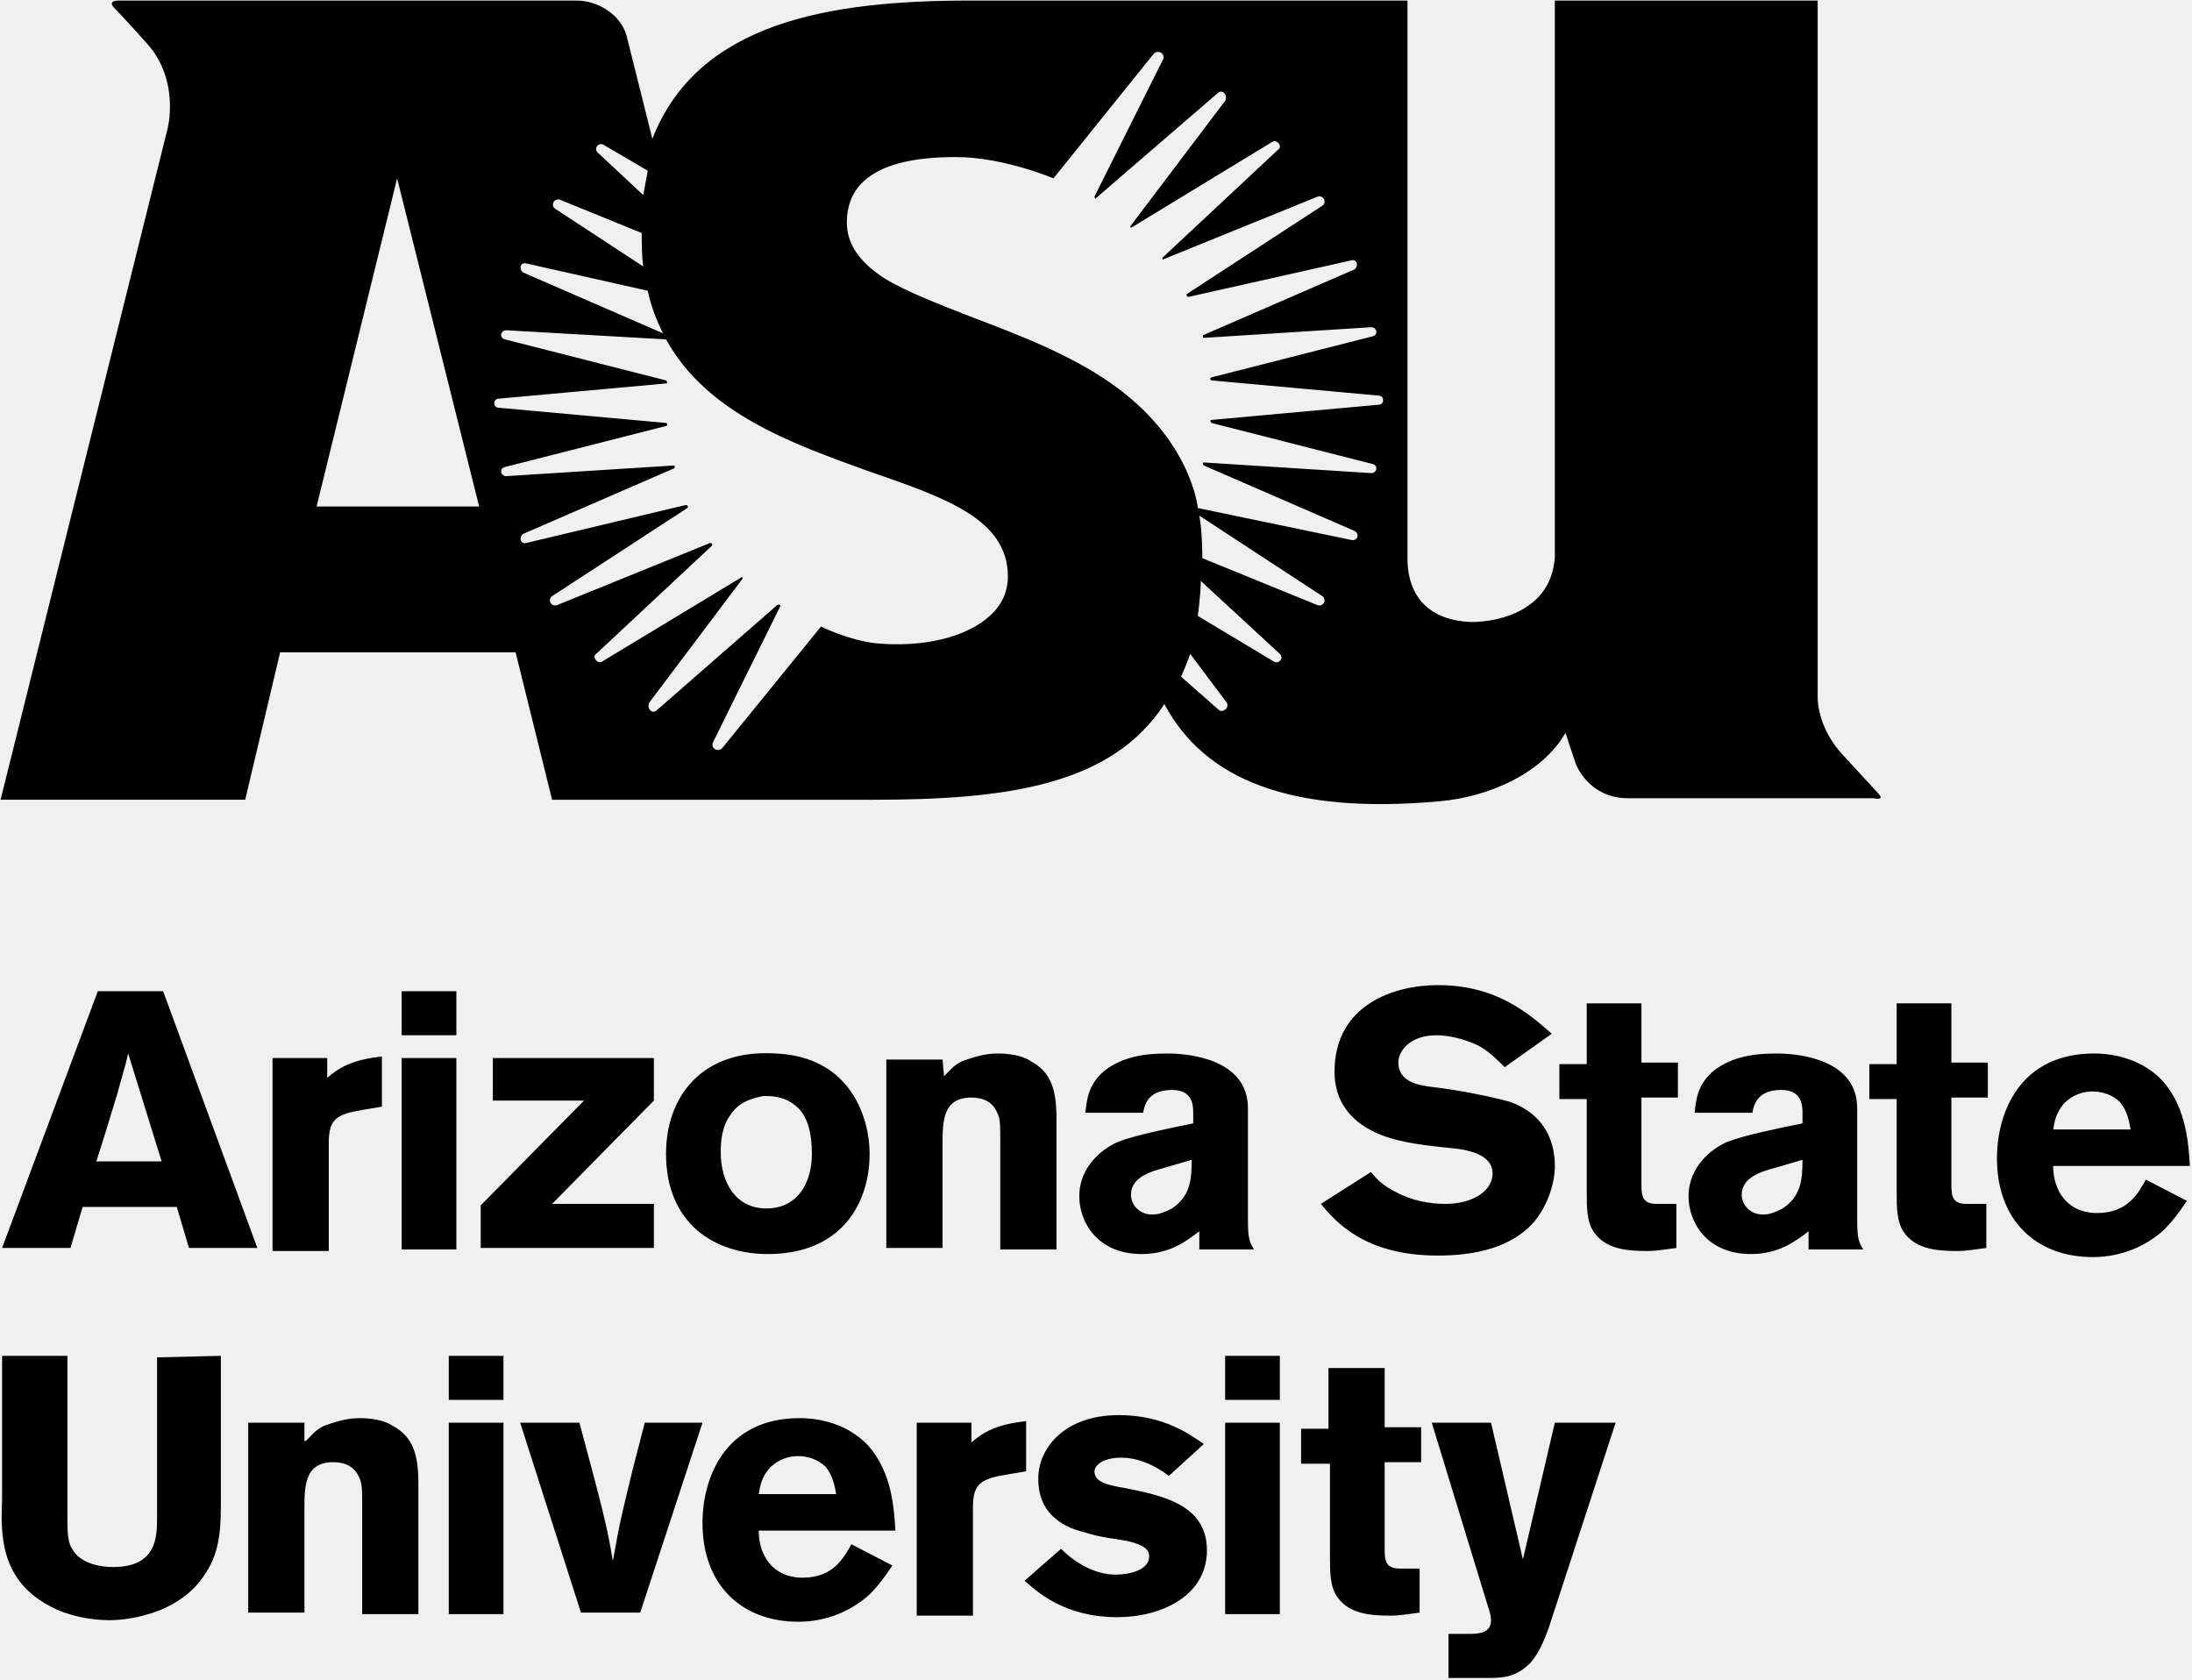
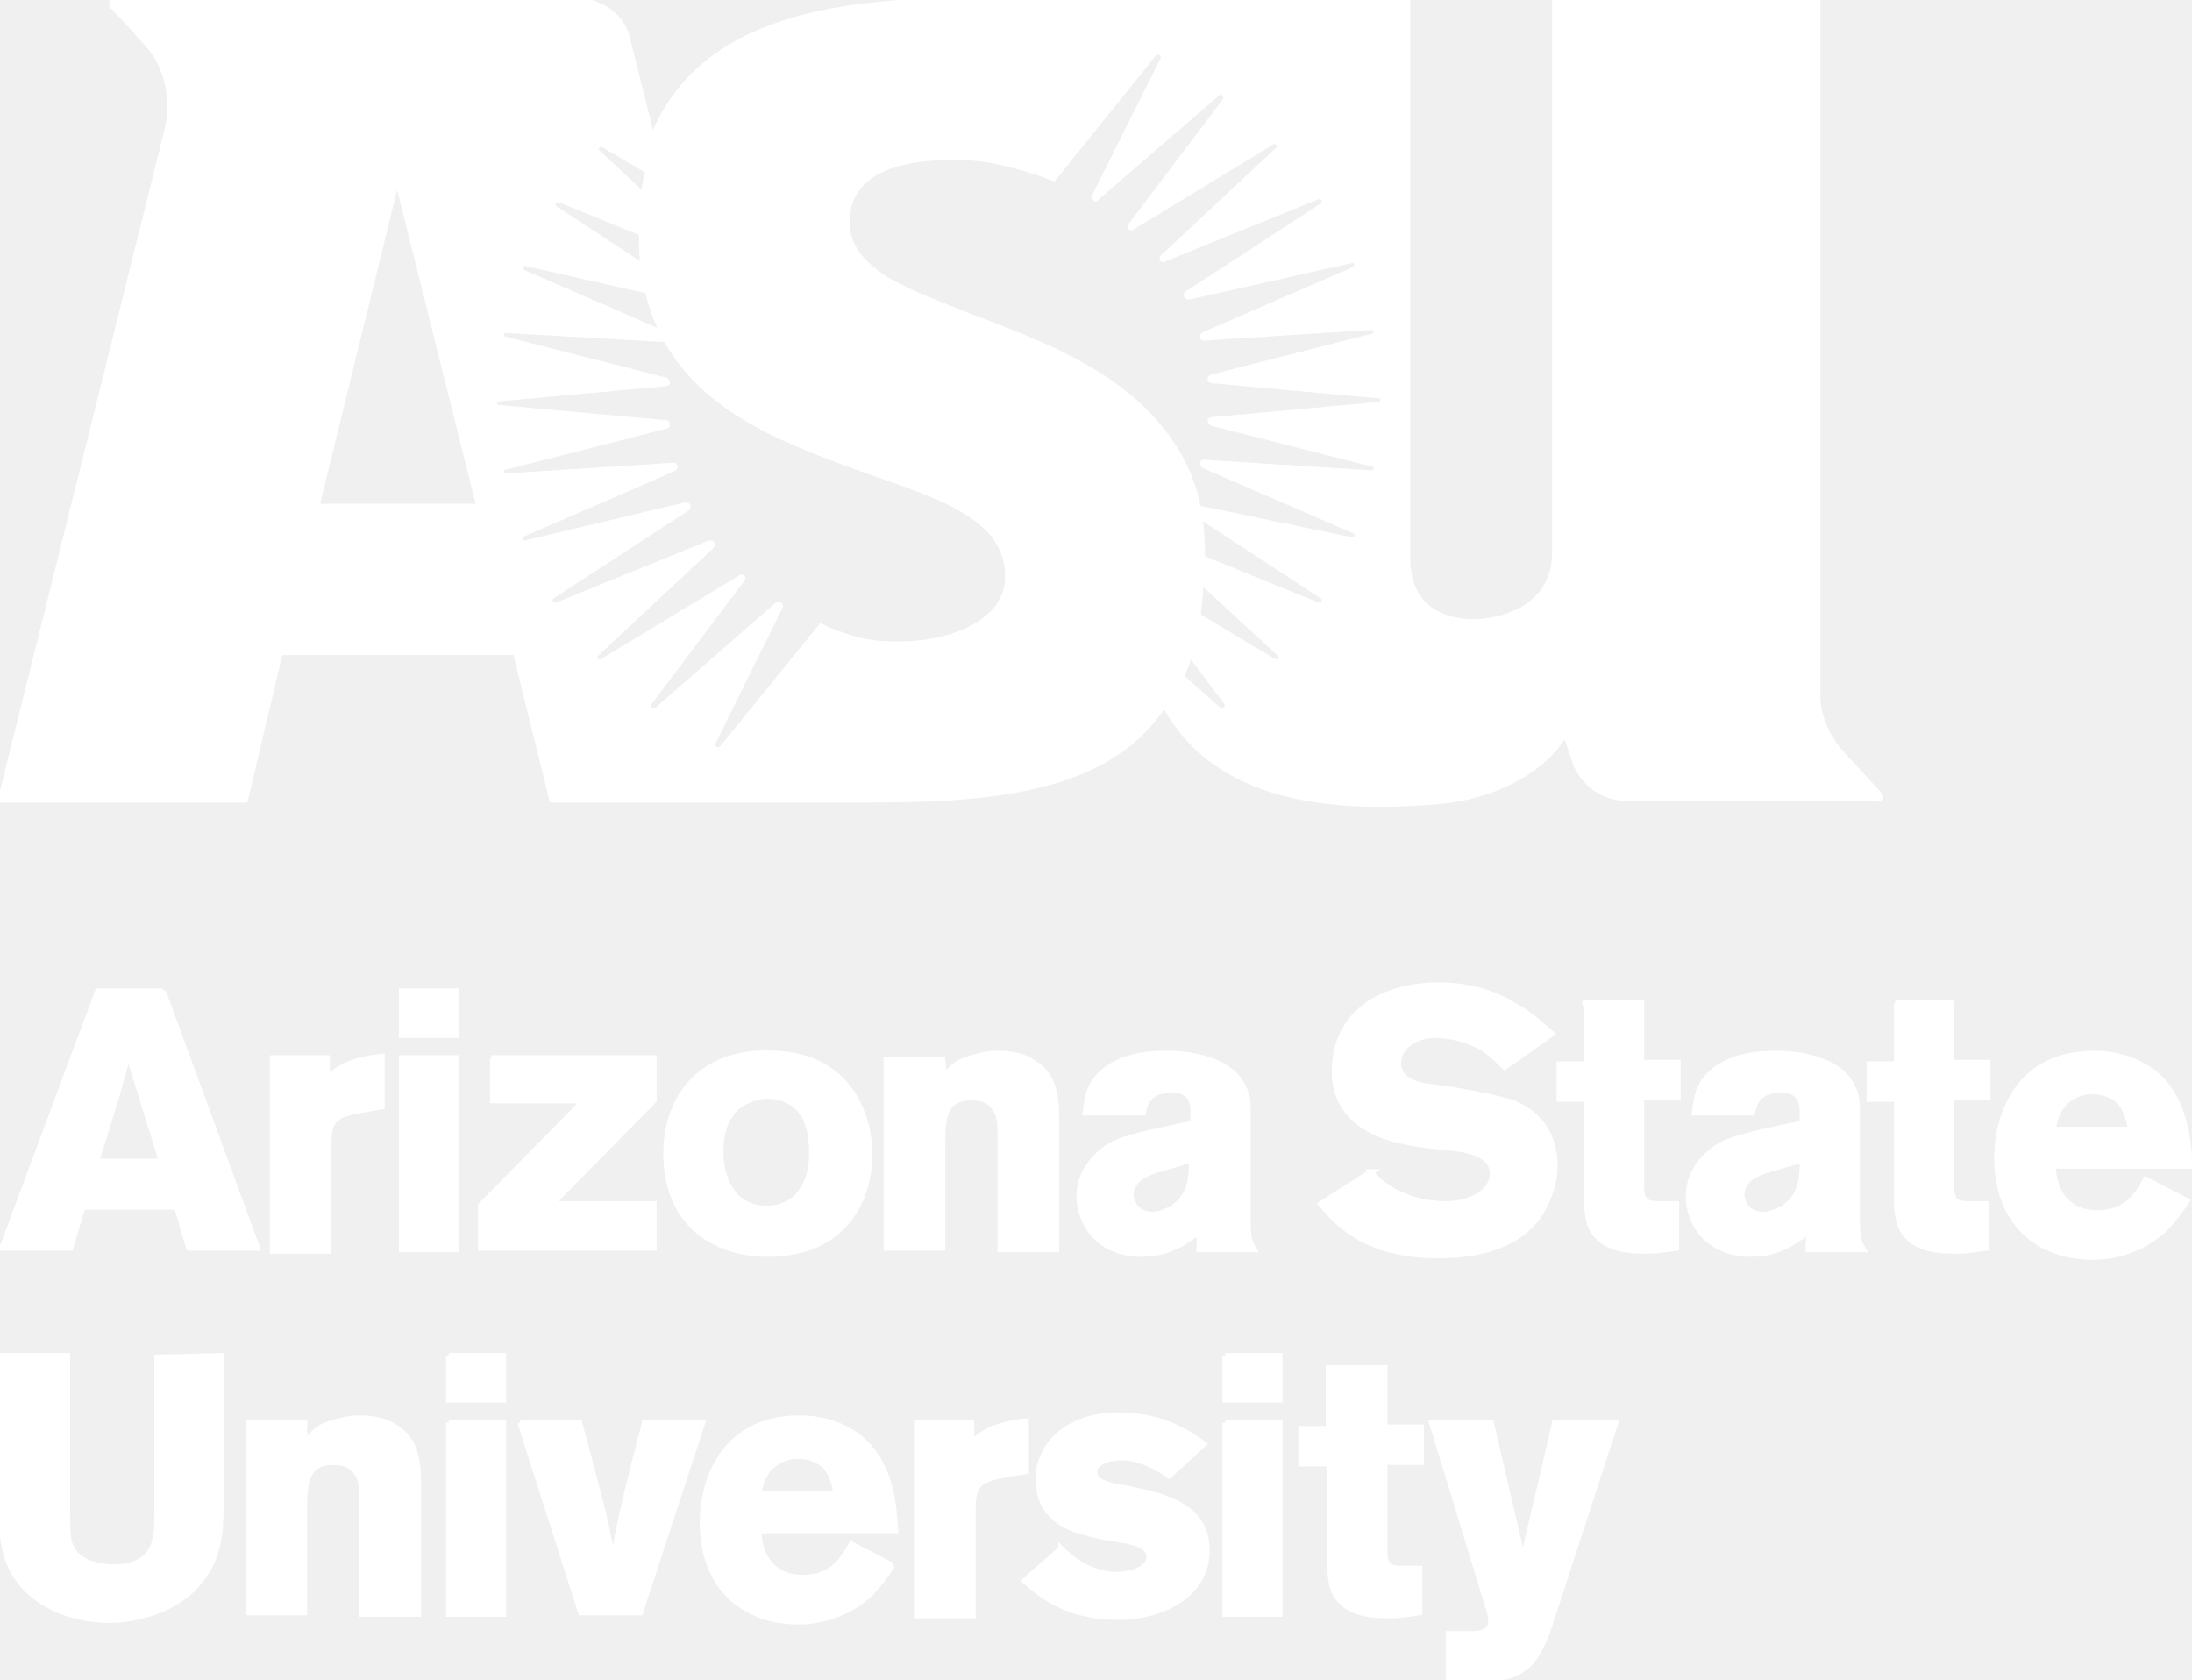
- <svg xmlns="http://www.w3.org/2000/svg" width="398" height="305" viewBox="0 0 398 305">
+ <svg xmlns="http://www.w3.org/2000/svg" width="398" height="305" viewBox="0 0 398 305" style="stroke:white; fill:white">
  <g transform="translate(-1 -1)">
    <g transform="translate(0 179.31)">
      <path d="M30.62 1.655l17.104 46.62H35.31l-2.207-7.447H16l-2.207 7.448H1.38l17.38-46.62H30.62zm-6.344 11.31c-.552 2.483-1.38 4.966-1.931 7.173-1.104 3.586-2.759 9.103-3.862 12.414h11.862l-6.07-19.586zm36.138 4.414c2.207-1.93 4.69-3.31 9.93-3.862v9.104l-3.31.551c-4.965.828-6.344 1.656-6.344 6.07v19.586H50.483V13.793h9.93v3.586zM73.93 1.655h9.931v8h-9.931v-8zm0 12.138h9.931v34.759h-9.931V13.793z" />
      <path d="M90.207 13.793L119.724 13.793 119.724 21.517 101.241 40.276 119.724 40.276 119.724 48.276 88.276 48.276 88.276 40.552 107.034 21.517 90.483 21.517 90.483 13.793z" />
      <path d="M158.897 31.172c0 8.828-4.966 18.207-18.483 18.207-9.655 0-18.483-5.517-18.483-18.207 0-10.482 6.62-19.034 19.862-18.206 13.793.551 17.104 11.862 17.104 18.206zm-25.38-6.896c-1.38 1.93-1.655 4.414-1.655 6.62 0 5.518 2.759 10.207 8.276 10.207 5.517 0 8.276-4.413 8.276-9.93 0-3.863-.828-6.897-2.759-8.552-2.207-1.931-4.414-1.931-6.069-1.931-2.758.551-4.69 1.379-6.069 3.586zm38.897-7.173c1.103-1.103 1.655-1.93 3.31-2.758 1.655-.552 3.862-1.38 6.345-1.38 1.931 0 4.414.276 6.069 1.38 3.586 1.93 4.69 4.965 4.69 10.483v23.724H182.62V28.966c0-3.035 0-4.138-.552-5.242-.828-1.93-2.483-2.758-4.69-2.758-5.241 0-5.241 4.413-5.241 8.551v18.759H161.93V14.069h10.207l.276 3.034zm25.655 6.621c.276-2.483.552-5.241 3.586-7.724 3.31-2.483 7.173-3.034 11.31-3.034 4.138 0 14.621 1.103 14.621 9.93v20.138c0 3.587.276 4.138 1.104 5.518h-9.931v-3.31c-2.483 1.93-5.518 4.137-10.483 4.137-8 0-11.31-5.793-11.31-10.482 0-5.518 4.413-8.828 7.172-9.931 2.759-1.104 9.38-2.483 13.517-3.31v-1.932c0-1.655-.276-4.138-3.862-4.138-4.414 0-4.965 2.759-5.241 4.138h-10.483zm12.69 10.483c-1.656.552-4.414 1.655-4.414 4.414 0 1.655 1.38 3.586 3.862 3.586 1.38 0 2.483-.552 3.586-1.104 3.31-2.206 3.586-5.24 3.586-8.827l-6.62 1.93zm39.172.276c1.103 1.38 2.207 2.483 4.414 3.586 3.034 1.655 6.345 2.207 9.103 2.207 4.69 0 8.552-2.207 8.552-5.517 0-3.587-4.69-4.414-8.276-4.69-2.483-.276-5.241-.552-7.724-1.103-2.759-.552-12.69-2.76-12.69-12.69C243.31 4.138 254.07.552 262.07.552c10.759 0 16.552 5.241 20.69 8.827l-8.552 6.07c-1.38-1.38-2.759-2.76-4.69-3.863-1.655-.827-4.69-1.93-7.724-1.93-4.69 0-6.896 2.758-6.896 4.965 0 3.586 3.862 4.138 6.069 4.413 4.965.552 11.586 1.932 14.344 2.76 5.242 1.93 8 6.068 8 11.585 0 3.31-1.379 7.173-3.586 9.931-4.138 4.966-11.034 6.345-17.655 6.345-13.241 0-18.483-6.069-21.241-9.38l9.103-5.792zm38.897-30.62h10.206V14.62h6.621v6.345h-6.62v15.448c0 2.207 0 3.862 2.758 3.862h3.586v8c-2.207.276-3.586.552-5.241.552-3.586 0-7.448-.276-9.655-3.31-1.38-1.932-1.38-4.415-1.38-7.725V21.241h-4.965v-6.344h4.965V3.862h-.275zm19.862 19.861c.276-2.483.551-5.241 3.586-7.724 3.31-2.483 7.172-3.034 11.31-3.034 4.138 0 14.62 1.103 14.62 9.93v20.138c0 3.587.277 4.138 1.104 5.518h-9.93v-3.31c-2.483 1.93-5.518 4.137-10.483 4.137-8 0-11.31-5.793-11.31-10.482 0-5.518 4.413-8.828 7.172-9.931 2.758-1.104 9.379-2.483 13.517-3.31v-1.932c0-1.655-.276-4.138-3.862-4.138-4.414 0-4.966 2.759-5.242 4.138H308.69zm12.965 10.483c-1.655.552-4.414 1.655-4.414 4.414 0 1.655 1.38 3.586 3.862 3.586 1.38 0 2.483-.552 3.587-1.104 3.31-2.206 3.586-5.24 3.586-8.827l-6.62 1.93zm23.448-30.345h10.207v10.759h6.621v6.345h-6.62v15.448c0 2.207 0 3.862 2.758 3.862h3.586v8c-2.207.276-3.586.552-5.241.552-3.586 0-7.448-.276-9.655-3.31-1.38-1.932-1.38-4.415-1.38-7.725V21.241h-4.965v-6.344h4.965V3.862h-.276zm52.966 35.862c-1.103 1.655-2.483 3.586-4.138 5.242-3.034 2.758-7.448 4.965-12.965 4.965-10.207 0-17.38-6.62-17.38-17.931 0-8.276 4.138-19.034 17.655-19.034 1.931 0 8 .275 12.414 4.965 4.414 4.966 4.69 11.586 4.966 15.448h-24.828c0 4.414 2.483 8.552 8 8.552 5.517 0 7.448-3.586 8.828-6.069l7.448 3.862zM387.862 26.76c-.276-1.38-.552-3.31-1.931-4.966-1.38-1.38-3.31-1.93-4.965-1.93-2.483 0-4.138 1.103-5.242 2.206-1.38 1.655-1.655 3.034-1.93 4.69h14.068z" />
      <g>
        <path d="M41.103 67.862V94.07c0 4.414 0 9.103-2.758 13.241-4.966 8-15.448 8.552-17.38 8.552-3.586 0-7.724-.828-10.758-2.483-9.104-4.69-9.104-12.965-8.828-19.31V67.862h11.862v29.241c0 2.483 0 4.414.828 5.794 1.38 2.482 4.69 3.31 7.448 3.31 8 0 8-5.517 8-9.104V68.138l11.586-.276zM56.552 83.31c1.103-1.103 1.655-1.93 3.31-2.758 1.655-.552 3.862-1.38 6.345-1.38 1.93 0 4.414.276 6.069 1.38 3.586 1.93 4.69 4.965 4.69 10.482v23.725H66.759V95.172c0-3.034 0-4.138-.552-5.241-.828-1.931-2.483-2.759-4.69-2.759-5.241 0-5.241 4.414-5.241 8.552v18.759H46.069V80h10.207v3.31h.276zm25.93-15.448h9.932v8h-9.931v-8zm0 12.138h9.932v34.759h-9.931V80zm12.966 0h10.759c4.138 15.448 4.965 18.483 6.069 25.103 1.38-7.724 1.655-8.551 3.586-16.551L118.07 80h10.483l-11.31 34.483h-10.76L95.449 80zm67.586 25.931c-1.103 1.655-2.482 3.586-4.137 5.241-3.035 2.759-7.449 4.966-12.966 4.966-10.207 0-17.38-6.62-17.38-17.931 0-8.276 4.139-19.035 17.656-19.035 1.93 0 8 .276 12.414 4.966 4.413 4.965 4.69 11.586 4.965 15.448H138.76c0 4.414 2.482 8.552 8 8.552 5.517 0 7.448-3.586 8.827-6.069l7.448 3.862zm-10.206-12.965c-.276-1.38-.552-3.31-1.931-4.966-1.38-1.38-3.31-1.931-4.966-1.931-2.483 0-4.138 1.103-5.241 2.207-1.38 1.655-1.656 3.034-1.931 4.69h14.069zm24.551-9.38c2.207-1.93 4.69-3.31 9.931-3.862v9.104l-3.31.551c-4.966.828-6.345 1.655-6.345 6.07v19.585h-10.207V80h9.931v3.586zm16.276 19.31c2.759 2.76 6.345 4.69 9.931 4.69 2.483 0 6.07-.827 6.07-3.31 0-1.104-.828-1.655-1.38-1.931-1.655-.828-3.862-1.104-5.793-1.38-1.655-.275-3.035-.551-4.69-1.103-2.207-.552-4.138-1.38-5.793-3.034-1.655-1.656-2.483-3.862-2.483-6.621 0-5.793 4.966-11.586 14.62-11.586 8.277 0 12.966 3.586 15.45 5.241l-6.346 5.793c-3.31-2.483-6.344-3.31-8.551-3.31-3.862 0-4.966 1.655-4.966 2.483 0 1.93 2.207 2.482 5.517 3.034 6.897 1.38 14.897 3.035 14.897 11.31 0 8.276-8.276 12.138-16.276 12.138-9.655 0-14.62-4.69-16.828-6.62l6.621-5.793zm29.793-35.034h9.931v8h-9.93v-8zm0 12.138h9.931v34.759h-9.93V80zm18.759-9.931h10.207v10.759h6.62v6.344h-6.62v15.449c0 2.207 0 3.862 2.758 3.862h3.587v8c-2.207.276-3.587.551-5.242.551-3.586 0-7.448-.275-9.655-3.31-1.38-1.93-1.38-4.414-1.38-7.724V87.448h-5.24v-6.345h4.965V70.07zM294.345 80l-12.138 37.241c-.828 2.207-1.655 4.414-3.31 6.345-2.483 2.483-4.69 2.759-7.449 2.759H264v-8h3.586c1.655 0 4.138 0 4.138-2.483 0-.828-.276-1.655-.552-2.483L260.966 80h10.758l5.793 24.828L283.31 80h11.035z" />
      </g>
    </g>
    <path d="M335.724 138.207c-4.965-5.241-4.69-10.759-4.69-10.759V1.103H283.31V102.07c-.551 9.655-9.93 11.862-15.172 11.862-7.448-.276-11.586-4.414-11.586-11.586V1.103H209.93h-32.828c-25.379 0-49.379 3.863-57.655 25.104l-4.69-18.759c-1.103-3.862-5.24-6.345-9.103-6.345H22.621c-1.104 0-1.655.276-1.104 1.104 0 0 2.207 2.207 6.345 6.896 5.793 6.621 3.586 15.173 3.586 15.173L1.103 146.206h44.414l6.345-26.758h42.759l6.62 26.759h58.207c24 0 43.31-2.483 52.966-17.38 7.172 13.518 22.62 20.139 49.93 17.656 9.38-.828 18.76-5.242 22.897-12.414l1.931 5.793c1.656 3.586 4.966 6.069 9.38 6.069h44.69c1.103.276 1.655 0 .827-.828 0 0-2.483-2.758-6.345-6.896zM110.621 27.31l8 4.69c-.276 1.38-.552 3.034-.828 4.414l-8.276-7.724c-.827-.828.276-1.931 1.104-1.38zm-8 9.931l14.896 6.07c0 1.655 0 4.137.276 6.068l-16-10.482c-.827-.552-.276-1.931.828-1.656zm-6.07 11.587l22.07 4.965c.551 2.759 1.655 5.517 2.758 7.724L96 50.483c-.828-.552-.552-1.931.552-1.655zM58.484 92.966l14.62-59.587L88 92.966H58.483zm122.207 19.862c-4.138 3.862-12.138 5.793-20.69 4.965-4.966-.552-9.931-3.034-9.931-3.034l-17.931 22.069c-.828.827-2.207 0-1.655-1.104l12.138-24.552c.276-.275-.276-.551-.552-.275l-21.793 19.034c-.828.828-1.931-.276-1.38-1.38l16.828-22.344c.276-.276 0-.552-.276-.276l-25.103 15.172c-.828.552-1.931-.827-1.104-1.379l20.966-19.586c.276-.276 0-.552-.276-.552l-27.862 11.31c-1.103.276-1.655-1.103-.828-1.655l24.552-16c.276-.275 0-.551-.276-.551l-28.965 6.896c-1.104.276-1.38-1.103-.552-1.655l27.31-11.862c.276 0 .276-.552 0-.552l-30.344 1.931c-1.104 0-1.38-1.379-.276-1.655l29.241-7.448c.276 0 .276-.552 0-.552l-30.345-2.759c-1.103 0-1.103-1.655 0-1.655l30.345-2.758c.276 0 .276-.276 0-.552L92.69 62.621c-1.104-.276-.828-1.655.276-1.655l28.965 1.655c7.448 13.517 23.172 19.034 36.966 24C172.414 91.31 184 95.172 184 105.655c0 2.759-1.103 5.242-3.31 7.173zm41.655 17.103l-6.897-6.069s1.104-2.483 1.655-4.138l6.621 8.828c.552.827-.552 1.93-1.38 1.379zm9.93-8.828l-13.792-8.275s.551-4.138.551-6.345l14.345 13.241c.828.828-.276 1.931-1.103 1.38zm8-10.206l-20.965-8.552s0-4.966-.551-7.724l22.344 14.62c.828.552.276 1.931-.827 1.656zm11.035-36.414l-30.344 2.758c-.276 0-.276.276 0 .552l29.24 7.448c1.104.276.828 1.656-.275 1.656l-30.345-1.931c-.276 0-.276.275 0 .551l27.31 11.862c1.104.552.552 1.931-.551 1.655l-27.862-5.793s-1.104-12.413-15.724-22.62c-7.449-5.242-16.828-8.828-24.828-11.862-6.345-2.483-12.138-4.69-16.276-7.173-4.69-3.034-6.896-6.345-6.896-10.207 0-2.758.827-5.241 2.758-7.172 3.31-3.31 9.104-4.69 17.104-4.69 8.551 0 17.655 3.862 17.655 3.862l18.207-22.62c.827-.828 2.207 0 1.655 1.103L199.724 36.69c0 .276.276.551.276.276l22.069-19.035c.828-.828 1.931.276 1.38 1.38l-17.104 22.62c-.276.276 0 .552.276.276L232 26.759c.828-.552 1.931.827 1.103 1.379l-20.965 19.586c-.276.276 0 .552.276.276l27.862-11.31c1.103-.276 1.655 1.103.827 1.655l-24.551 16c-.276.276 0 .552.276.552l29.517-6.621c1.103-.276 1.38 1.103.552 1.655l-27.31 11.862c-.277 0-.277.552 0 .552l30.344-1.931c1.103 0 1.38 1.38.276 1.655l-29.241 7.448c-.276 0-.276.552 0 .552l30.344 2.759c1.104 0 1.104 1.655 0 1.655z" />
  </g>
</svg>
